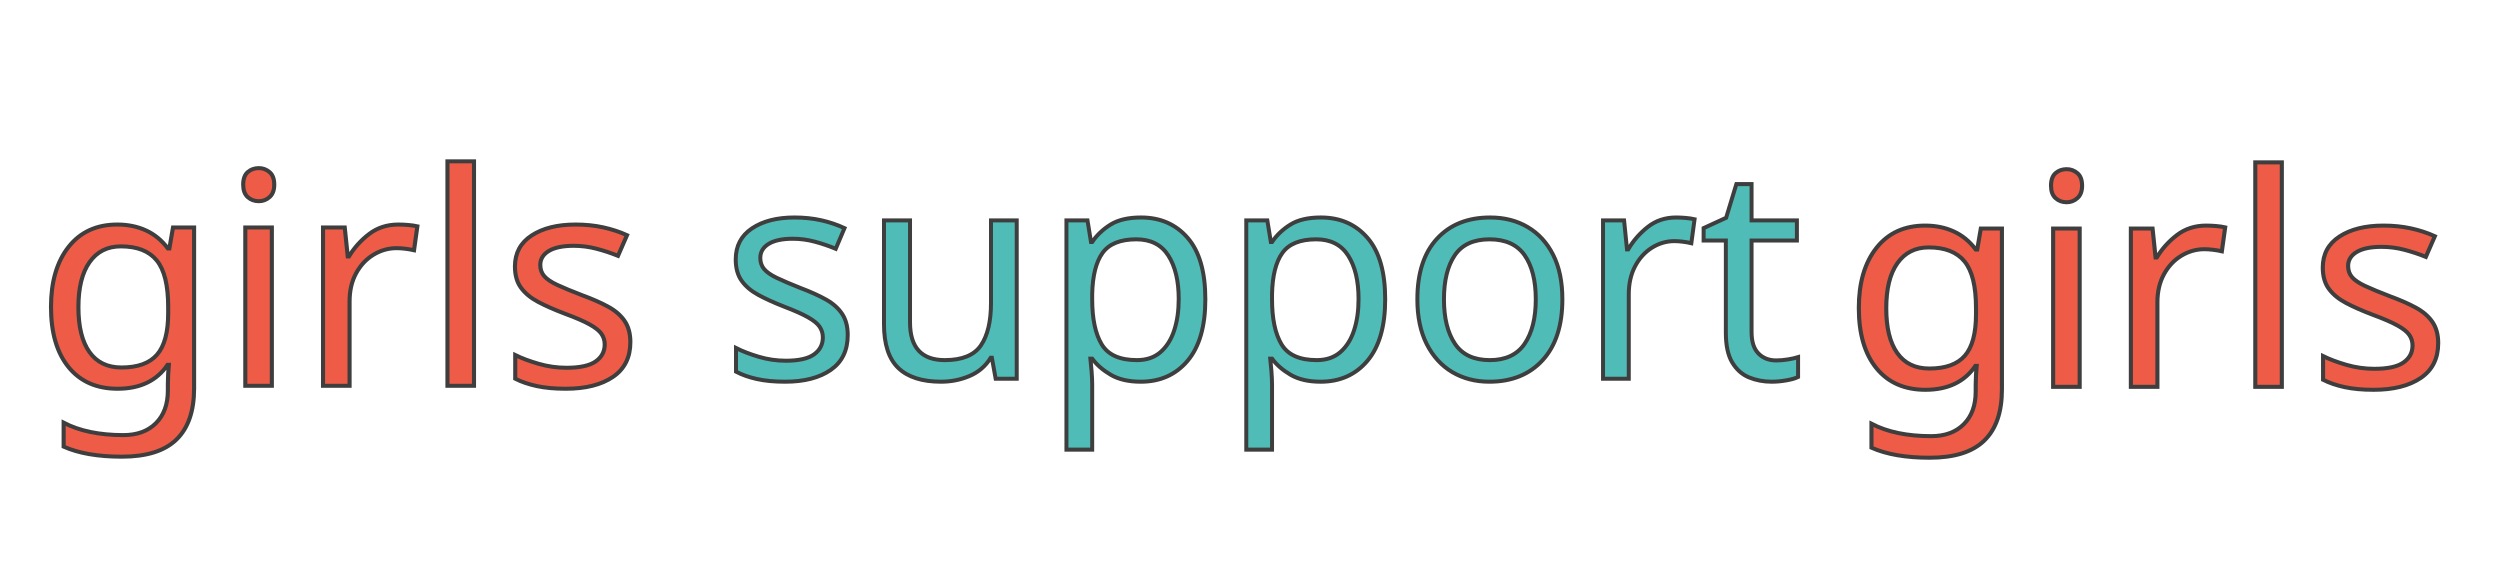
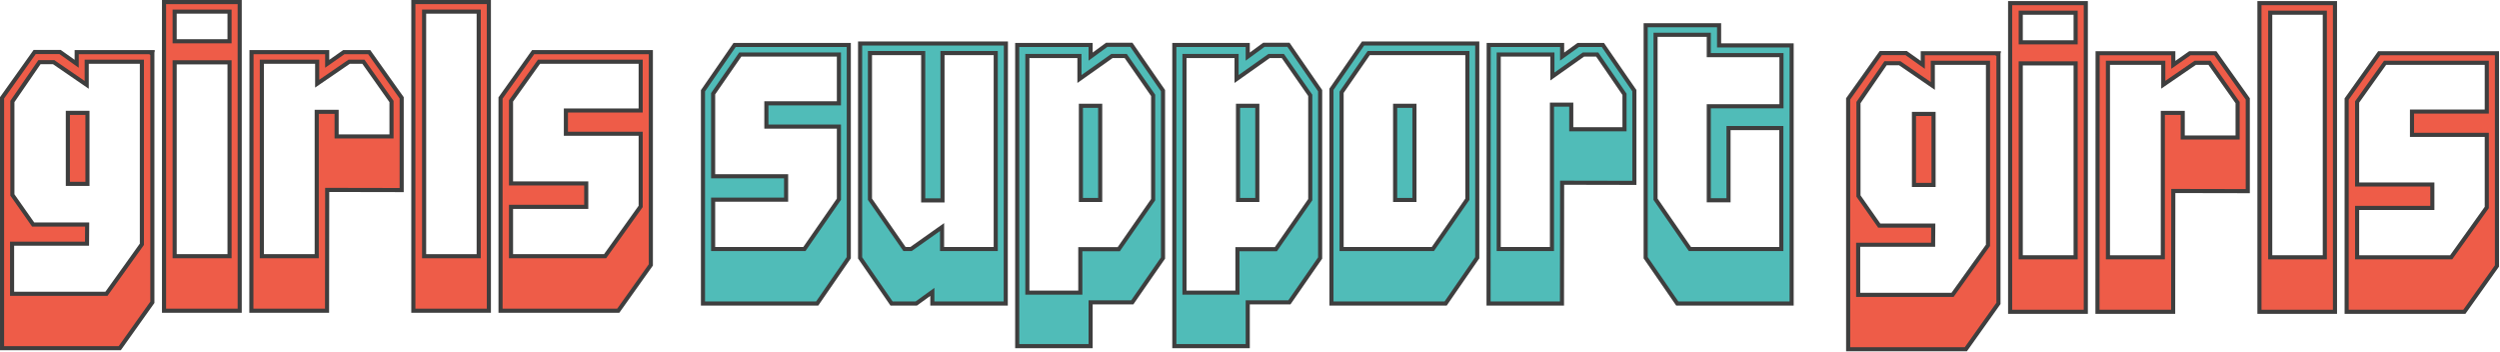
- <svg xmlns="http://www.w3.org/2000/svg" viewBox="0 0 1242 288">
-   <defs>
-     <style>.cls-1,.cls-2{font-size:146.74px;stroke:#3e3e3e;stroke-miterlimit:10;stroke-width:2px;font-family:Blockt;}.cls-1{fill:#ee5c48;}.cls-2{fill:#50bcb8;}</style>
-   </defs>
-   <g id="Camada_4" data-name="Camada 4">
-     <text class="cls-1" transform="translate(17.1 191.66) scale(1.02 1)">girls</text>
-     <text class="cls-2" transform="translate(358.1 188.16) scale(0.99 1)">support</text>
-     <text class="cls-1" transform="translate(915.23 192.18) scale(1.02 1)">girls</text>
-   </g>
+ <svg xmlns="http://www.w3.org/2000/svg" id="header_gsg" data-name="header gsg" viewBox="0 0 1215.774 170.833">
+   <path d="M90.153,169.211v.072h.145l-.072.287h.072V290.877L74.436,313.161H17.174V191.423l15.861-22.284h12.37l8.076,5.732v-5.661Zm-47.877,4.873H35.364l-13.17,19.131v45.428l10.113,14.402H58.575l-.073,9.315H22.049v24.362H67.961L85.206,262.646V173.869h-26.85v11.25Zm6.912,59.185V198.732h9.532v34.537Z" transform="translate(-16.1738 -143.8491)" style="fill:#ee5c48;stroke:#3e3e3e;stroke-miterlimit:10;stroke-width:2px" />
+   <path d="M95.975,144.849H132.792V294.961H95.975Zm31.869,19.06V149.506H101.141v14.402ZM101.141,268.45h26.703V174.155H101.141Z" transform="translate(-16.1738 -143.8491)" style="fill:#ee5c48;stroke:#3e3e3e;stroke-miterlimit:10;stroke-width:2px" />
+   <path d="M138.468,294.961l.072-125.751h36.817v5.661l8.077-5.661h12.369l15.789,22.212v44.855l-36.235-.071-.072,58.755Zm68.178-84.765V193.215l-13.68-19.346h-6.912l-15.571,10.676V173.869H143.56V268.45h26.704v-70.22h9.677v11.966Z" transform="translate(-16.1738 -143.8491)" style="fill:#ee5c48;stroke:#3e3e3e;stroke-miterlimit:10;stroke-width:2px" />
+   <path d="M254.013,294.961H217.269V144.849h36.744ZM249.065,268.45V149.506H222.507V268.45Z" transform="translate(-16.1738 -143.8491)" style="fill:#ee5c48;stroke:#3e3e3e;stroke-miterlimit:10;stroke-width:2px" />
+   <path d="M259.69,294.961V191.495l15.861-22.284h57.264V272.678l-15.862,22.284Zm41.692-61.908v11.393h-36.6V268.45H310.55l17.317-24.219V208.907H291.486V197.585h36.381V173.869H278.389l-13.607,19.06v40.126Z" transform="translate(-16.1738 -143.8491)" style="fill:#ee5c48;stroke:#3e3e3e;stroke-miterlimit:10;stroke-width:2px" />
+   <path d="M358.175,291.467V188.001l15.387-22.284h55.547V269.184l-15.387,22.284ZM398.617,229.56v11.393h-35.502v24.004h44.395l16.798-24.219V205.413h-35.29V194.091h35.29V170.375H376.315l-13.199,19.06V229.56Z" transform="translate(-16.1738 -143.8491)" style="fill:#50bcb8;stroke:#3e3e3e;stroke-miterlimit:10;stroke-width:2px" />
+   <path d="M505.547,165l-.071,100.6v25.867H469.763v-5.661l-7.835,5.661H449.93l-15.316-22.212V165Zm-66.134,4.657v71.08l16.798,24.219h3.176L474.491,254.28v10.676h26.114V169.658H474.703v71.653h-9.388V169.658Z" transform="translate(-16.1738 -143.8491)" style="fill:#50bcb8;stroke:#3e3e3e;stroke-miterlimit:10;stroke-width:2px" />
+   <path d="M546.765,290.894v21.281H511.051V165.717h35.714v5.661l7.834-5.732h11.999l15.387,22.284v81.397L567.021,290.894Zm13.692-25.867,16.728-24.075v-50.73l-13.34-19.131H557.14L541.33,182.269V171.091H515.991V286.165h25.762V265.027ZM542.036,195.31h9.387v45.786h-9.387Z" transform="translate(-16.1738 -143.8491)" style="fill:#50bcb8;stroke:#3e3e3e;stroke-miterlimit:10;stroke-width:2px" />
+   <path d="M623.203,290.894v21.281H587.489V165.717h35.714v5.661l7.834-5.732h11.999l15.387,22.284v81.397L643.46,290.894Zm13.692-25.867,16.727-24.075v-50.73l-13.34-19.131h-6.705l-15.809,11.178V171.091H592.43V286.165h25.762V265.027ZM618.475,195.31h9.387v45.786h-9.387Z" transform="translate(-16.1738 -143.8491)" style="fill:#50bcb8;stroke:#3e3e3e;stroke-miterlimit:10;stroke-width:2px" />
+   <path d="M663.928,291.467V187.284l15.387-22.284h55.547V269.184l-15.387,22.284Zm66.134-121.81H682.067l-13.199,19.06v76.239h44.395l16.798-24.219ZM694.913,195.31H704.3v45.786h-9.387Z" transform="translate(-16.1738 -143.8491)" style="fill:#50bcb8;stroke:#3e3e3e;stroke-miterlimit:10;stroke-width:2px" />
+   <path d="M740.365,291.467l.071-125.751h35.713v5.661l7.835-5.661h11.998l15.316,22.212v44.855l-35.149-.071-.07,58.755Zm66.134-84.765V189.721L793.23,170.375h-6.705l-15.104,10.676V170.375H745.306v94.582H771.209v-70.22h9.387v11.966Z" transform="translate(-16.1738 -143.8491)" style="fill:#50bcb8;stroke:#3e3e3e;stroke-miterlimit:10;stroke-width:2px" />
+   <path d="M832.19,291.467l-15.387-22.284V156.115h35.714v9.816h35.29V291.467Zm50.677-95.943V170.661H847.506v-9.888H821.604v79.964l16.728,24.219h44.465V206.129h-25.69v35.11h-9.6V195.524Z" transform="translate(-16.1738 -143.8491)" style="fill:#50bcb8;stroke:#3e3e3e;stroke-miterlimit:10;stroke-width:2px" />
+   <path d="M988.287,169.731v.072h.145l-.072.287h.072V291.398L972.57,313.682H915.308V191.944L931.169,169.66h12.37l8.076,5.732v-5.661ZM940.41,174.604H933.498l-13.17,19.131v45.428l10.113,14.402H956.709l-.073,9.315H920.183v24.362h45.912L983.34,263.166V174.389H956.49v11.25Zm6.912,59.185V199.252h9.532v34.537Z" transform="translate(-16.1738 -143.8491)" style="fill:#ee5c48;stroke:#3e3e3e;stroke-miterlimit:10;stroke-width:2px" />
+   <path d="M994.108,145.37h36.817V295.482H994.108Zm31.869,19.06V150.027H999.274v14.402ZM999.274,268.971h26.703V174.676H999.274Z" transform="translate(-16.1738 -143.8491)" style="fill:#ee5c48;stroke:#3e3e3e;stroke-miterlimit:10;stroke-width:2px" />
+   <path d="M1036.602,295.482l.072-125.75h36.817v5.661l8.077-5.661h12.369l15.789,22.212v44.855l-36.235-.071-.072,58.755Zm68.178-84.765V193.735l-13.68-19.346h-6.912l-15.571,10.676V174.389h-26.922v94.582h26.704v-70.22h9.677v11.966Z" transform="translate(-16.1738 -143.8491)" style="fill:#ee5c48;stroke:#3e3e3e;stroke-miterlimit:10;stroke-width:2px" />
+   <path d="M1152.147,295.482h-36.744V145.37h36.744Zm-4.947-26.511V150.027h-26.559V268.971Z" transform="translate(-16.1738 -143.8491)" style="fill:#ee5c48;stroke:#3e3e3e;stroke-miterlimit:10;stroke-width:2px" />
+   <path d="M1157.823,295.482V192.016l15.861-22.284h57.264V273.198l-15.862,22.284Zm41.692-61.908v11.393h-36.6v24.004h45.768l17.317-24.219V209.427H1189.62V198.106h36.381V174.389h-49.478l-13.607,19.06v40.126Z" transform="translate(-16.1738 -143.8491)" style="fill:#ee5c48;stroke:#3e3e3e;stroke-miterlimit:10;stroke-width:2px" />
</svg>
